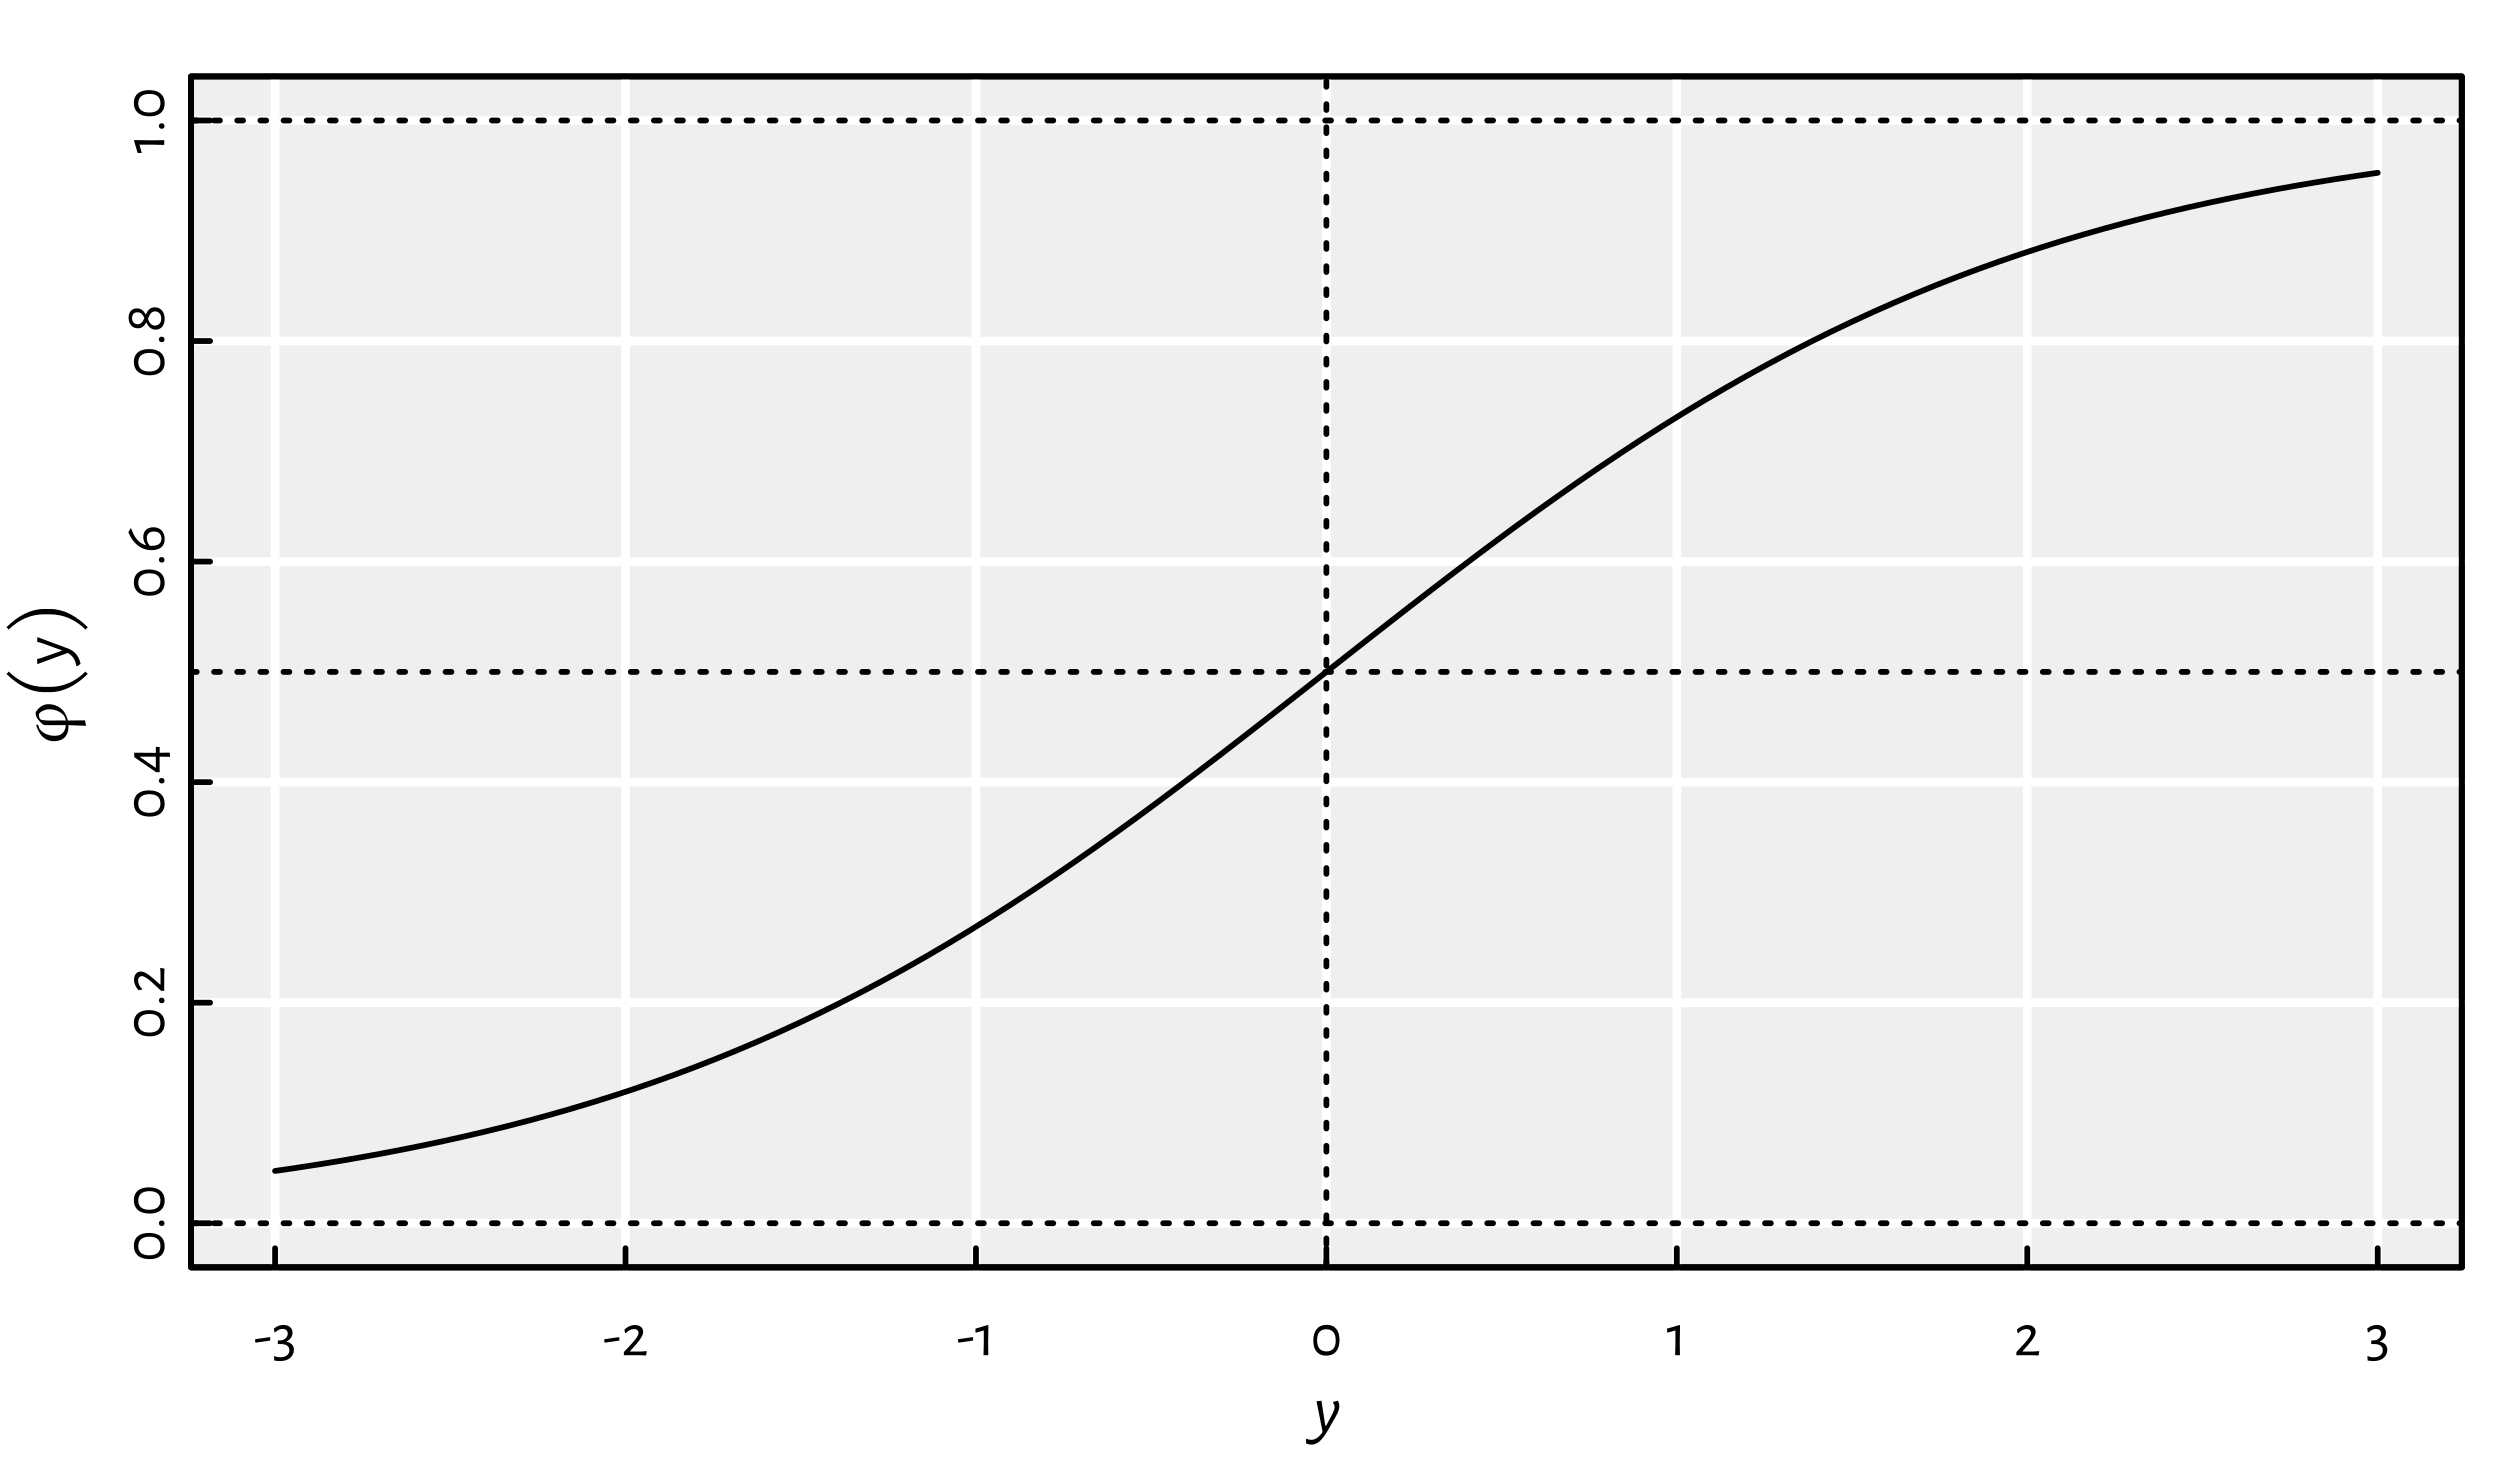
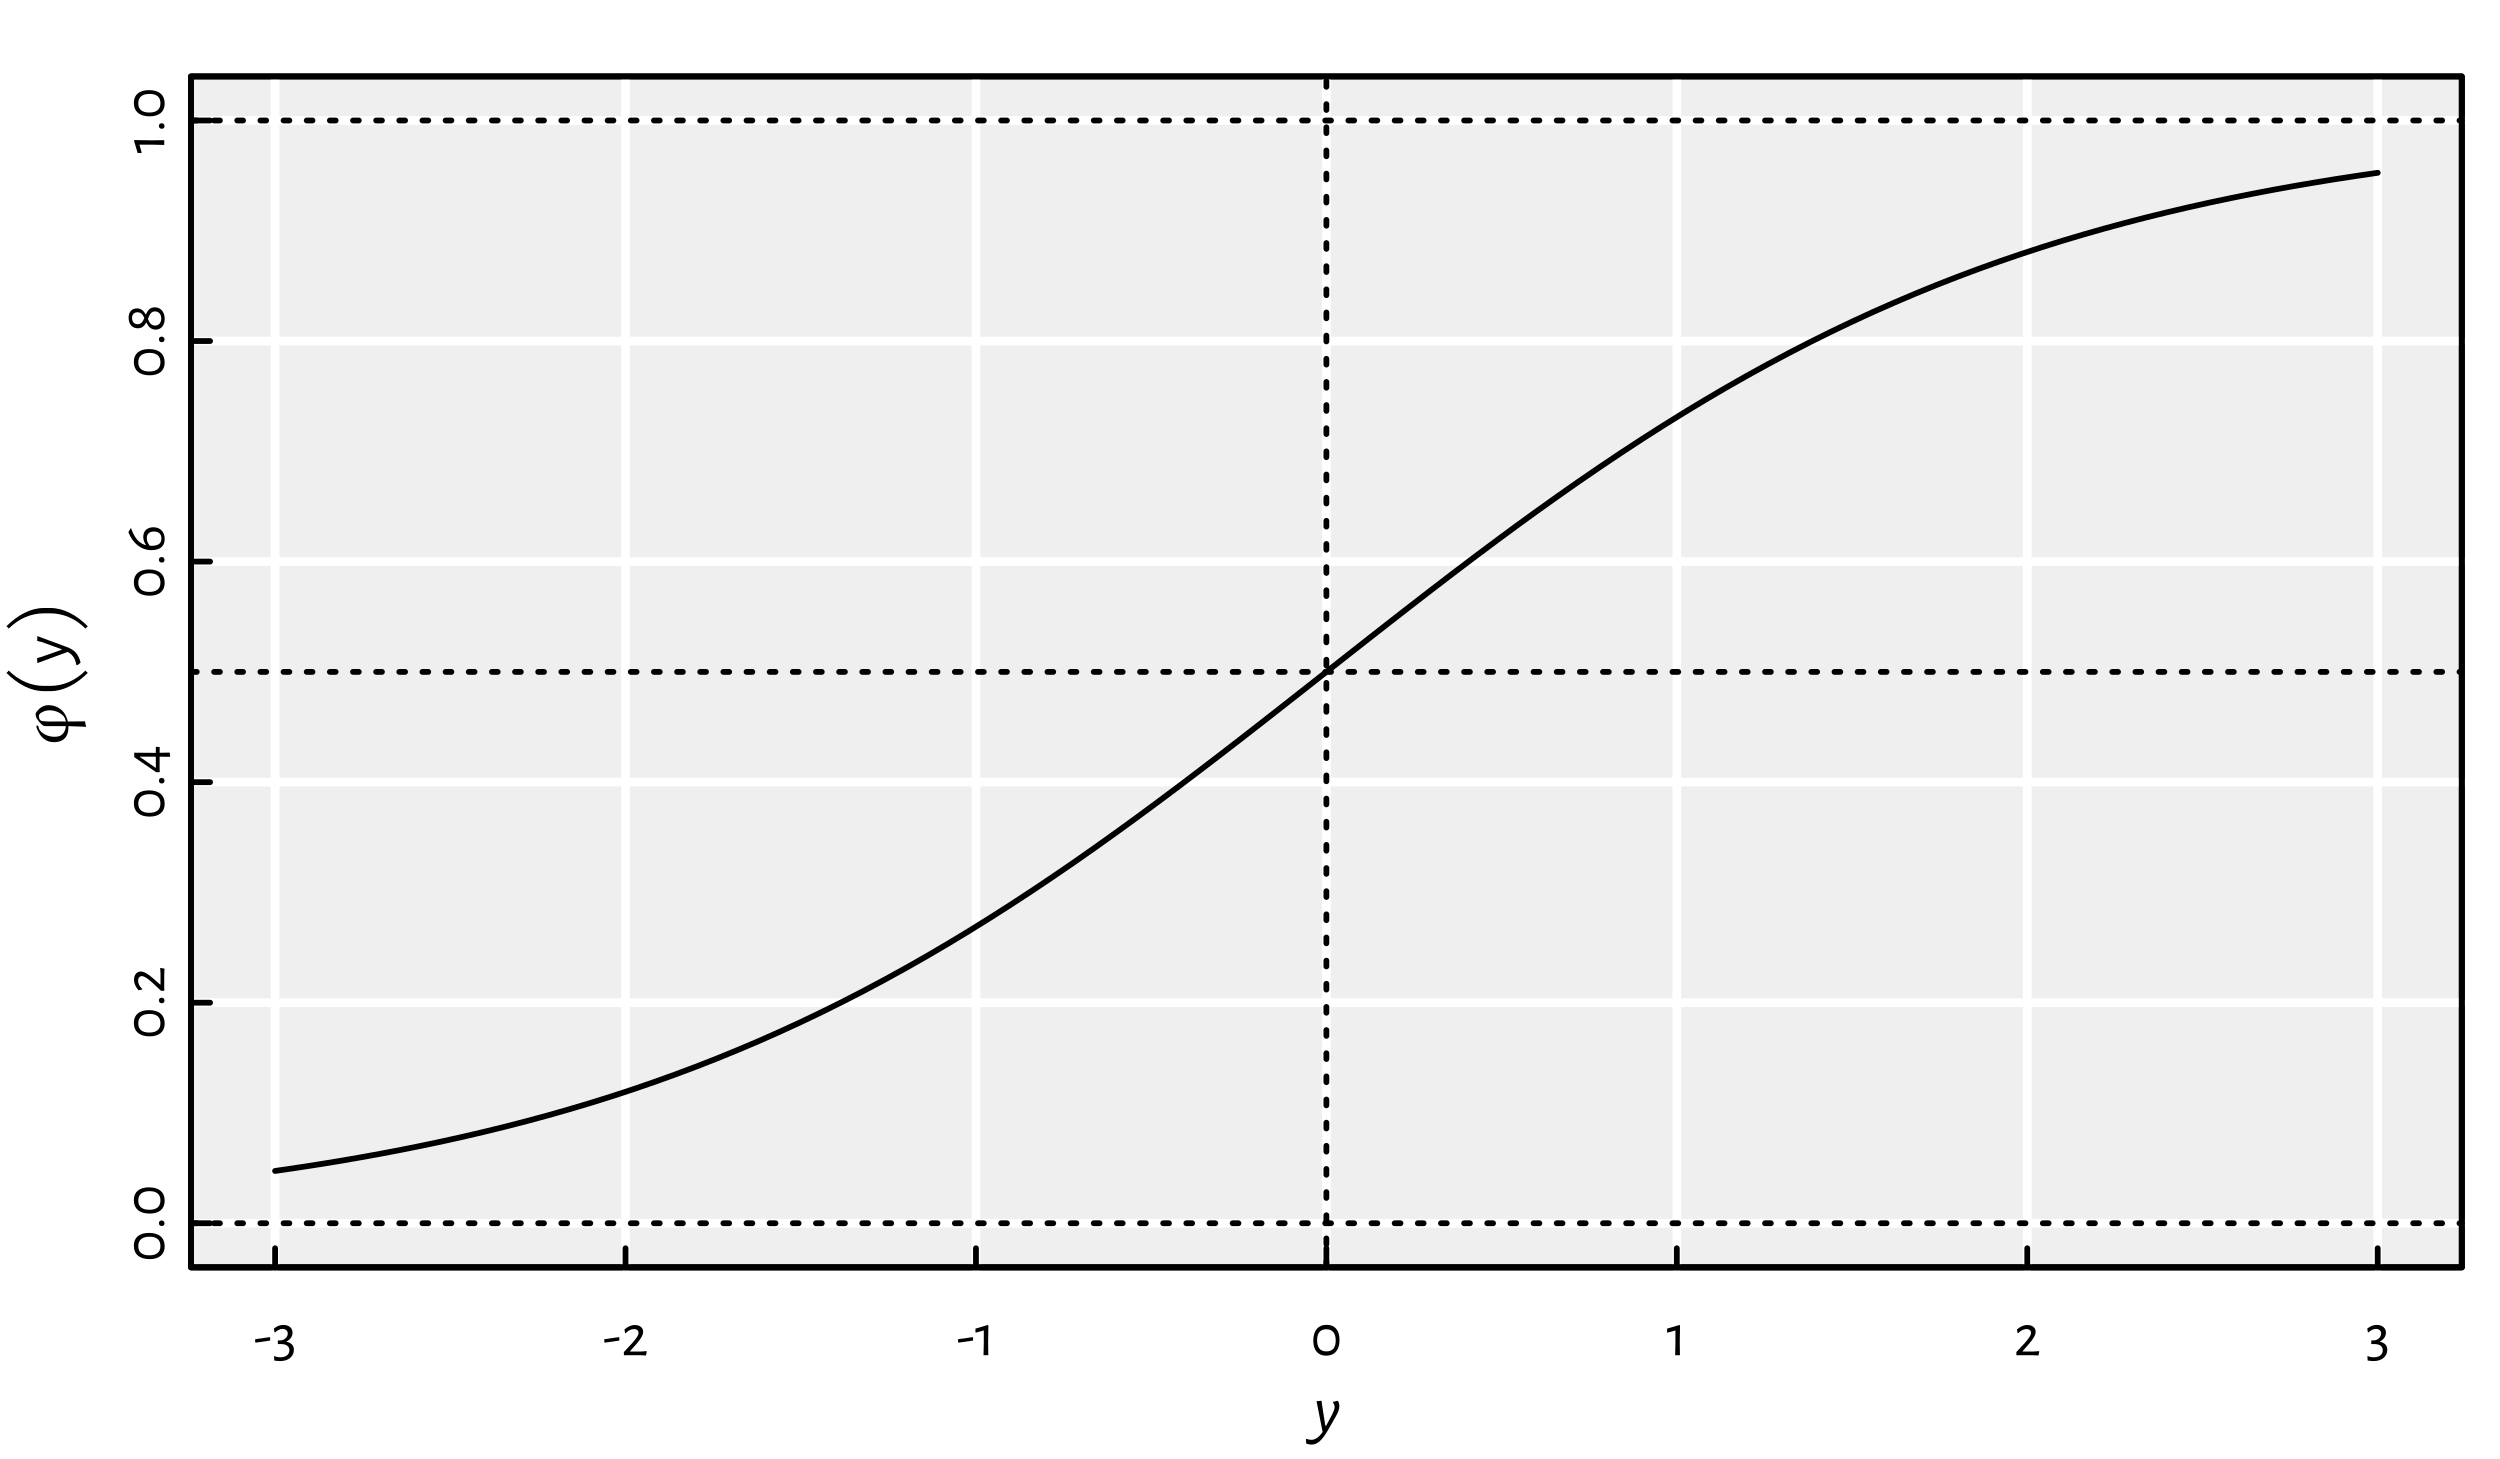
<svg xmlns="http://www.w3.org/2000/svg" xmlns:xlink="http://www.w3.org/1999/xlink" width="432pt" height="252pt" viewBox="0 0 432 252" version="1.1">
  <defs>
    <g>
      <symbol overflow="visible" id="glyph0-0">
        <path style="stroke:none;" d="" />
      </symbol>
      <symbol overflow="visible" id="glyph0-1">
        <path style="stroke:none;" d="M 2.891 -3.047 L 2.812 -3.125 L 0.297 -2.766 L 0.297 -2.25 L 0.391 -2.172 L 2.891 -2.531 Z M 2.891 -3.047 " />
      </symbol>
      <symbol overflow="visible" id="glyph0-2">
        <path style="stroke:none;" d="M 1.984 -5.234 C 1.391 -5.234 0.859 -5.031 0.328 -4.594 L 0.453 -3.938 L 0.547 -3.938 C 0.984 -4.328 1.391 -4.547 1.828 -4.547 C 2.375 -4.547 2.734 -4.234 2.734 -3.734 C 2.734 -3.047 2.047 -2.562 1.484 -2.562 L 1.031 -2.547 L 1.016 -1.984 L 1.062 -1.922 L 1.672 -1.922 C 2.547 -1.891 3.016 -1.5 3.016 -0.844 C 3.016 -0.109 2.391 0.359 1.484 0.359 C 1.125 0.359 0.766 0.297 0.422 0.156 L 0.359 0.203 L 0.406 0.922 C 0.703 0.969 1.109 1.016 1.422 1.016 C 2.844 1.016 3.797 0.219 3.797 -0.953 C 3.797 -1.656 3.359 -2.141 2.531 -2.328 L 2.531 -2.375 C 3.25 -2.734 3.562 -3.344 3.562 -3.906 C 3.562 -4.688 2.938 -5.234 1.984 -5.234 Z M 1.984 -5.234 " />
      </symbol>
      <symbol overflow="visible" id="glyph0-3">
        <path style="stroke:none;" d="M 2.391 -5.219 C 1.734 -5.219 1.109 -4.922 0.578 -4.438 L 0.703 -3.812 L 0.812 -3.812 C 1.203 -4.25 1.734 -4.516 2.234 -4.516 C 2.734 -4.516 3.016 -4.234 3.016 -3.875 C 3.016 -3.438 2.641 -2.906 1.938 -2.109 L 0.484 -0.547 L 0.484 -0.016 L 0.547 0.016 L 0.922 0 L 3.25 0 L 4.312 0.047 L 4.438 -0.656 L 4.375 -0.703 L 3.5 -0.641 L 1.578 -0.641 L 1.547 -0.688 L 2.609 -1.891 C 3.438 -2.844 3.812 -3.5 3.812 -4.062 C 3.812 -4.766 3.219 -5.219 2.391 -5.219 Z M 2.391 -5.219 " />
      </symbol>
      <symbol overflow="visible" id="glyph0-4">
        <path style="stroke:none;" d="M 2.344 -5.141 L 2.219 -5.219 L 0.109 -4.594 L 0.109 -3.938 L 0.203 -3.906 L 1.547 -4.281 L 1.547 -2.047 L 1.5 0 L 2.328 0 L 2.297 -2.156 Z M 2.344 -5.141 " />
      </symbol>
      <symbol overflow="visible" id="glyph0-5">
        <path style="stroke:none;" d="M 2.812 -5.25 C 1.328 -5.25 0.484 -4.266 0.484 -2.516 C 0.484 -0.859 1.297 0.078 2.703 0.078 C 4.188 0.078 5.016 -0.906 5.016 -2.625 C 5.016 -4.312 4.219 -5.25 2.812 -5.25 Z M 2.734 -4.484 C 3.797 -4.484 4.359 -3.812 4.359 -2.531 C 4.359 -1.297 3.812 -0.656 2.75 -0.656 C 1.688 -0.656 1.141 -1.312 1.141 -2.578 C 1.141 -3.844 1.688 -4.484 2.734 -4.484 Z M 2.734 -4.484 " />
      </symbol>
      <symbol overflow="visible" id="glyph1-0">
        <path style="stroke:none;" d="" />
      </symbol>
      <symbol overflow="visible" id="glyph1-1">
        <path style="stroke:none;" d="M -5.25 -2.812 C -5.25 -1.328 -4.266 -0.484 -2.516 -0.484 C -0.859 -0.484 0.078 -1.297 0.078 -2.703 C 0.078 -4.188 -0.906 -5.016 -2.625 -5.016 C -4.312 -5.016 -5.25 -4.219 -5.25 -2.812 Z M -4.484 -2.734 C -4.484 -3.797 -3.812 -4.359 -2.531 -4.359 C -1.297 -4.359 -0.656 -3.812 -0.656 -2.75 C -0.656 -1.688 -1.312 -1.141 -2.578 -1.141 C -3.844 -1.141 -4.484 -1.688 -4.484 -2.734 Z M -4.484 -2.734 " />
      </symbol>
      <symbol overflow="visible" id="glyph1-2">
        <path style="stroke:none;" d="M -0.922 -1.203 C -0.922 -0.906 -0.719 -0.719 -0.422 -0.719 C -0.125 -0.719 0.047 -0.891 0.047 -1.172 C 0.047 -1.484 -0.141 -1.672 -0.453 -1.672 C -0.734 -1.672 -0.922 -1.484 -0.922 -1.203 Z M -0.922 -1.203 " />
      </symbol>
      <symbol overflow="visible" id="glyph1-3">
        <path style="stroke:none;" d="M -5.219 -2.391 C -5.219 -1.734 -4.922 -1.109 -4.438 -0.578 L -3.812 -0.703 L -3.812 -0.812 C -4.25 -1.203 -4.516 -1.734 -4.516 -2.234 C -4.516 -2.734 -4.234 -3.016 -3.875 -3.016 C -3.438 -3.016 -2.906 -2.641 -2.109 -1.938 L -0.547 -0.484 L -0.016 -0.484 L 0.016 -0.547 L 0 -0.922 L 0 -3.25 L 0.047 -4.312 L -0.656 -4.438 L -0.703 -4.375 L -0.641 -3.5 L -0.641 -1.578 L -0.688 -1.547 L -1.891 -2.609 C -2.844 -3.438 -3.5 -3.812 -4.062 -3.812 C -4.766 -3.812 -5.219 -3.219 -5.219 -2.391 Z M -5.219 -2.391 " />
      </symbol>
      <symbol overflow="visible" id="glyph1-4">
        <path style="stroke:none;" d="M -0.797 -3.656 L -0.781 -4.625 L -1.359 -4.672 L -1.453 -4.609 L -1.453 -3.625 L -5.188 -3.656 L -5.188 -2.891 L -1.391 -0.281 L -0.859 -0.281 L -0.781 -0.328 L -0.797 -1.016 L -0.797 -2.969 L 0.953 -2.938 L 1.016 -3 L 0.953 -3.625 L 0.891 -3.672 L -0.797 -3.641 Z M -1.453 -2.969 L -1.453 -1.016 L -4.188 -2.906 L -4.188 -2.969 Z M -1.453 -2.969 " />
      </symbol>
      <symbol overflow="visible" id="glyph1-5">
        <path style="stroke:none;" d="M -3.625 -2.781 C -3.625 -2.266 -3.453 -1.812 -3.172 -1.422 L -3.25 -1.359 C -4.359 -1.688 -5.141 -2.594 -5.719 -4.25 L -5.812 -4.25 L -6.188 -3.609 L -6.188 -3.562 C -5.406 -1.609 -3.969 -0.484 -2.203 -0.484 C -0.766 -0.484 0.078 -1.109 0.078 -2.422 C 0.078 -3.688 -0.734 -4.438 -1.875 -4.438 C -2.922 -4.438 -3.625 -3.828 -3.625 -2.781 Z M -0.484 -2.484 C -0.484 -1.609 -1.078 -1.234 -2.203 -1.234 L -2.484 -1.234 C -2.828 -1.641 -3.016 -2.078 -3.016 -2.547 C -3.016 -3.281 -2.578 -3.703 -1.766 -3.703 C -0.922 -3.703 -0.484 -3.234 -0.484 -2.484 Z M -0.484 -2.484 " />
      </symbol>
      <symbol overflow="visible" id="glyph1-6">
        <path style="stroke:none;" d="M -6.156 -2.547 C -6.156 -1.484 -5.562 -0.734 -4.562 -0.734 C -3.781 -0.734 -3.375 -1.234 -3.125 -1.719 L -3.078 -1.719 C -2.781 -1.125 -2.359 -0.5 -1.484 -0.5 C -0.578 -0.5 0.078 -1.188 0.078 -2.344 C 0.078 -3.562 -0.594 -4.359 -1.641 -4.359 C -2.547 -4.359 -2.891 -3.719 -3.156 -3.156 L -3.219 -3.156 C -3.516 -3.688 -3.938 -4.172 -4.703 -4.172 C -5.609 -4.172 -6.156 -3.562 -6.156 -2.547 Z M -5.562 -2.516 C -5.562 -3.125 -5.219 -3.5 -4.625 -3.5 C -3.969 -3.5 -3.656 -3.031 -3.438 -2.516 C -3.672 -1.953 -3.938 -1.438 -4.594 -1.438 C -5.188 -1.438 -5.562 -1.859 -5.562 -2.516 Z M -2.812 -2.359 C -2.547 -3.016 -2.312 -3.656 -1.594 -3.656 C -0.969 -3.656 -0.516 -3.188 -0.516 -2.422 C -0.516 -1.672 -0.953 -1.203 -1.578 -1.203 C -2.312 -1.203 -2.609 -1.781 -2.812 -2.359 Z M -2.812 -2.359 " />
      </symbol>
      <symbol overflow="visible" id="glyph1-7">
        <path style="stroke:none;" d="M -5.141 -2.344 L -5.219 -2.219 L -4.594 -0.109 L -3.938 -0.109 L -3.906 -0.203 L -4.281 -1.547 L -2.047 -1.547 L 0 -1.5 L 0 -2.328 L -2.156 -2.297 Z M -5.141 -2.344 " />
      </symbol>
      <symbol overflow="visible" id="glyph2-0">
        <path style="stroke:none;" d="" />
      </symbol>
      <symbol overflow="visible" id="glyph2-1">
        <path style="stroke:none;" d="M 3.516 -5.141 L 3.484 -5.031 C 3.656 -4.766 3.766 -4.531 3.766 -4.25 C 3.766 -3.891 3.594 -3.484 3.344 -2.984 L 2.312 -1.031 L 2.156 -1.031 L 1.625 -4.406 L 1.5 -5.328 L 0.641 -5.25 L 1.688 0.062 C 1.047 1.016 0.391 1.422 -0.25 1.422 C -0.5 1.422 -0.781 1.375 -1.094 1.25 L -1.188 1.328 L -1.156 2.062 C -0.844 2.188 -0.531 2.25 -0.234 2.25 C 0.766 2.25 1.594 1.547 2.688 -0.375 L 4.016 -2.703 C 4.375 -3.328 4.578 -3.891 4.578 -4.406 C 4.578 -4.719 4.5 -5.031 4.312 -5.328 Z M 3.516 -5.141 " />
      </symbol>
      <symbol overflow="visible" id="glyph3-0">
        <path style="stroke:none;" d="M 0 -0.578 L 0 -5.172 L -5.562 -5.172 L -5.562 -0.578 Z M -0.578 -1.156 L -4.984 -1.156 L -4.984 -4.594 L -0.578 -4.594 Z M -0.578 -1.156 " />
      </symbol>
      <symbol overflow="visible" id="glyph3-1">
        <path style="stroke:none;" d="M -1.75 -0.703 C -0.516 -0.922 0.125 -1.797 0.125 -3.203 C 0.125 -3.281 0.125 -3.359 0.109 -3.422 L 2.672 -3.328 L 3.109 -3.297 L 3.172 -3.391 C 3.094 -3.641 3.031 -3.859 2.984 -4.25 L 0.016 -4.219 C -0.109 -4.766 -0.328 -5.297 -0.625 -5.719 C -1.312 -6.688 -2.625 -7.203 -3.812 -7 C -4.078 -6.953 -4.328 -6.828 -4.547 -6.703 C -4.891 -6.484 -5.547 -5.859 -5.547 -5.516 C -5.547 -5.25 -5.469 -4.953 -5.328 -4.719 C -5.078 -4.297 -4.641 -3.812 -4.328 -3.578 C -4.203 -3.469 -3.984 -3.422 -3.797 -3.422 L -0.328 -3.422 C -0.406 -2.438 -0.906 -1.766 -1.734 -1.625 C -3.031 -1.406 -4.422 -2 -4.906 -2.844 C -4.984 -2.984 -5.031 -3.172 -5.078 -3.406 C -5.172 -3.5 -5.172 -3.5 -5.281 -3.547 C -5.406 -3.5 -5.422 -3.438 -5.422 -3.406 C -5.422 -3.141 -5.203 -2.719 -5.031 -2.375 C -4.359 -1.047 -3.188 -0.453 -1.75 -0.703 Z M -0.328 -4.219 L -1.703 -4.234 C -2.609 -4.203 -4.469 -4.172 -4.703 -4.422 C -4.875 -4.547 -4.984 -4.859 -4.984 -5.25 C -4.984 -5.594 -4.234 -6 -3.625 -6.125 C -2.5 -6.297 -1.297 -5.844 -0.688 -5.109 C -0.516 -4.891 -0.391 -4.578 -0.328 -4.219 Z M -0.328 -4.219 " />
      </symbol>
      <symbol overflow="visible" id="glyph4-0">
        <path style="stroke:none;" d="M 0 -0.719 L 0 -6.406 L -6.891 -6.406 L -6.891 -0.719 Z M -0.719 -1.422 L -6.188 -1.422 L -6.188 -5.703 L -0.719 -5.703 Z M -0.719 -1.422 " />
      </symbol>
      <symbol overflow="visible" id="glyph4-1">
        <path style="stroke:none;" d="M -3 -1.766 C -0.719 -1.766 1.516 -2.969 3.484 -4.938 C 3.391 -4.969 3.312 -5.031 3.25 -5.094 C 3.172 -5.172 3.125 -5.25 3.078 -5.328 C 1.266 -3.516 -0.891 -2.672 -3 -2.672 L -4.125 -2.672 C -6.234 -2.672 -8.391 -3.516 -10.203 -5.328 C -10.25 -5.25 -10.297 -5.172 -10.375 -5.094 C -10.438 -5.031 -10.516 -4.969 -10.609 -4.938 C -8.641 -2.969 -6.406 -1.766 -4.125 -1.766 Z M -3 -1.766 " />
      </symbol>
      <symbol overflow="visible" id="glyph4-2">
        <path style="stroke:none;" d="M 3.078 -1.172 C 3.125 -1.25 3.172 -1.328 3.25 -1.391 C 3.312 -1.469 3.391 -1.531 3.484 -1.562 C 1.516 -3.531 -0.719 -4.734 -3 -4.734 L -4.125 -4.734 C -6.406 -4.734 -8.641 -3.531 -10.609 -1.562 C -10.516 -1.531 -10.438 -1.469 -10.375 -1.391 C -10.297 -1.328 -10.25 -1.25 -10.203 -1.172 C -8.391 -2.984 -6.234 -3.812 -4.125 -3.812 L -3 -3.812 C -0.891 -3.812 1.266 -2.984 3.078 -1.172 Z M 3.078 -1.172 " />
      </symbol>
      <symbol overflow="visible" id="glyph5-0">
        <path style="stroke:none;" d="" />
      </symbol>
      <symbol overflow="visible" id="glyph5-1">
        <path style="stroke:none;" d="M -4.625 -1.156 L -5.297 -0.984 L -5.25 -0.109 L 0 -2.047 C 0.875 -1.547 1.281 -0.938 1.5 0.234 L 1.625 0.25 C 1.828 0.156 2.016 0.016 2.203 -0.172 L 2.203 -0.266 C 1.844 -1.672 1.172 -2.422 -0.203 -2.906 L -5.266 -4.781 L -5.266 -3.938 L -4.531 -3.766 L -1.031 -2.5 L -1.031 -2.422 Z M -4.625 -1.156 " />
      </symbol>
    </g>
    <clipPath id="clip1">
      <path d="M 33 13.199 L 426 13.199 L 426 219 L 33 219 Z M 33 13.199 " />
    </clipPath>
    <clipPath id="clip2">
      <path d="M 33 13.199 L 426 13.199 L 426 220 L 33 220 Z M 33 13.199 " />
    </clipPath>
    <clipPath id="clip3">
      <path d="M 46 13.199 L 49 13.199 L 49 220 L 46 220 Z M 46 13.199 " />
    </clipPath>
    <clipPath id="clip4">
      <path d="M 107 13.199 L 109 13.199 L 109 220 L 107 220 Z M 107 13.199 " />
    </clipPath>
    <clipPath id="clip5">
      <path d="M 167 13.199 L 170 13.199 L 170 220 L 167 220 Z M 167 13.199 " />
    </clipPath>
    <clipPath id="clip6">
      <path d="M 228 13.199 L 230 13.199 L 230 220 L 228 220 Z M 228 13.199 " />
    </clipPath>
    <clipPath id="clip7">
      <path d="M 289 13.199 L 291 13.199 L 291 220 L 289 220 Z M 289 13.199 " />
    </clipPath>
    <clipPath id="clip8">
      <path d="M 349 13.199 L 352 13.199 L 352 220 L 349 220 Z M 349 13.199 " />
    </clipPath>
    <clipPath id="clip9">
      <path d="M 410 13.199 L 412 13.199 L 412 220 L 410 220 Z M 410 13.199 " />
    </clipPath>
    <clipPath id="clip10">
      <path d="M 33 210 L 426.398 210 L 426.398 213 L 33 213 Z M 33 210 " />
    </clipPath>
    <clipPath id="clip11">
      <path d="M 33 172 L 426.398 172 L 426.398 175 L 33 175 Z M 33 172 " />
    </clipPath>
    <clipPath id="clip12">
      <path d="M 33 134 L 426.398 134 L 426.398 136 L 33 136 Z M 33 134 " />
    </clipPath>
    <clipPath id="clip13">
      <path d="M 33 96 L 426.398 96 L 426.398 98 L 33 98 Z M 33 96 " />
    </clipPath>
    <clipPath id="clip14">
      <path d="M 33 58 L 426.398 58 L 426.398 60 L 33 60 Z M 33 58 " />
    </clipPath>
    <clipPath id="clip15">
      <path d="M 33 20 L 426.398 20 L 426.398 22 L 33 22 Z M 33 20 " />
    </clipPath>
    <clipPath id="clip16">
      <path d="M 228 13.199 L 230 13.199 L 230 220 L 228 220 Z M 228 13.199 " />
    </clipPath>
    <clipPath id="clip17">
      <path d="M 33 210 L 426 210 L 426 212 L 33 212 Z M 33 210 " />
    </clipPath>
    <clipPath id="clip18">
      <path d="M 33 115 L 426 115 L 426 117 L 33 117 Z M 33 115 " />
    </clipPath>
    <clipPath id="clip19">
      <path d="M 33 20 L 426 20 L 426 22 L 33 22 Z M 33 20 " />
    </clipPath>
  </defs>
  <g id="surface88">
    <g clip-path="url(#clip1)" clip-rule="nonzero">
      <path style=" stroke:none;fill-rule:nonzero;fill:rgb(0%,0%,0%);fill-opacity:0.063;" d="M 33 13.199 L 425.398 13.199 L 425.398 219 L 33 219 Z M 33 13.199 " />
    </g>
    <g clip-path="url(#clip2)" clip-rule="nonzero">
      <path style="fill:none;stroke-width:1;stroke-linecap:round;stroke-linejoin:round;stroke:rgb(0%,0%,0%);stroke-opacity:1;stroke-miterlimit:10;" d="M 33 13.199 L 425.398 13.199 L 425.398 219 L 33 219 Z M 33 13.199 " />
    </g>
    <g clip-path="url(#clip3)" clip-rule="nonzero">
      <path style="fill:none;stroke-width:1.5;stroke-linecap:round;stroke-linejoin:round;stroke:rgb(100%,100%,100%);stroke-opacity:1;stroke-miterlimit:10;" d="M 47.535 219 L 47.535 13.199 " />
    </g>
    <g clip-path="url(#clip4)" clip-rule="nonzero">
      <path style="fill:none;stroke-width:1.5;stroke-linecap:round;stroke-linejoin:round;stroke:rgb(100%,100%,100%);stroke-opacity:1;stroke-miterlimit:10;" d="M 108.09 219 L 108.09 13.199 " />
    </g>
    <g clip-path="url(#clip5)" clip-rule="nonzero">
      <path style="fill:none;stroke-width:1.5;stroke-linecap:round;stroke-linejoin:round;stroke:rgb(100%,100%,100%);stroke-opacity:1;stroke-miterlimit:10;" d="M 168.645 219 L 168.645 13.199 " />
    </g>
    <g clip-path="url(#clip6)" clip-rule="nonzero">
      <path style="fill:none;stroke-width:1.5;stroke-linecap:round;stroke-linejoin:round;stroke:rgb(100%,100%,100%);stroke-opacity:1;stroke-miterlimit:10;" d="M 229.199 219 L 229.199 13.199 " />
    </g>
    <g clip-path="url(#clip7)" clip-rule="nonzero">
      <path style="fill:none;stroke-width:1.5;stroke-linecap:round;stroke-linejoin:round;stroke:rgb(100%,100%,100%);stroke-opacity:1;stroke-miterlimit:10;" d="M 289.754 219 L 289.754 13.199 " />
    </g>
    <g clip-path="url(#clip8)" clip-rule="nonzero">
      <path style="fill:none;stroke-width:1.5;stroke-linecap:round;stroke-linejoin:round;stroke:rgb(100%,100%,100%);stroke-opacity:1;stroke-miterlimit:10;" d="M 350.312 219 L 350.312 13.199 " />
    </g>
    <g clip-path="url(#clip9)" clip-rule="nonzero">
      <path style="fill:none;stroke-width:1.5;stroke-linecap:round;stroke-linejoin:round;stroke:rgb(100%,100%,100%);stroke-opacity:1;stroke-miterlimit:10;" d="M 410.867 219 L 410.867 13.199 " />
    </g>
    <g clip-path="url(#clip10)" clip-rule="nonzero">
      <path style="fill:none;stroke-width:1.5;stroke-linecap:round;stroke-linejoin:round;stroke:rgb(100%,100%,100%);stroke-opacity:1;stroke-miterlimit:10;" d="M 33 211.379 L 425.398 211.379 " />
    </g>
    <g clip-path="url(#clip11)" clip-rule="nonzero">
      <path style="fill:none;stroke-width:1.5;stroke-linecap:round;stroke-linejoin:round;stroke:rgb(100%,100%,100%);stroke-opacity:1;stroke-miterlimit:10;" d="M 33 173.266 L 425.398 173.266 " />
    </g>
    <g clip-path="url(#clip12)" clip-rule="nonzero">
      <path style="fill:none;stroke-width:1.5;stroke-linecap:round;stroke-linejoin:round;stroke:rgb(100%,100%,100%);stroke-opacity:1;stroke-miterlimit:10;" d="M 33 135.156 L 425.398 135.156 " />
    </g>
    <g clip-path="url(#clip13)" clip-rule="nonzero">
      <path style="fill:none;stroke-width:1.5;stroke-linecap:round;stroke-linejoin:round;stroke:rgb(100%,100%,100%);stroke-opacity:1;stroke-miterlimit:10;" d="M 33 97.043 L 425.398 97.043 " />
    </g>
    <g clip-path="url(#clip14)" clip-rule="nonzero">
      <path style="fill:none;stroke-width:1.5;stroke-linecap:round;stroke-linejoin:round;stroke:rgb(100%,100%,100%);stroke-opacity:1;stroke-miterlimit:10;" d="M 33 58.934 L 425.398 58.934 " />
    </g>
    <g clip-path="url(#clip15)" clip-rule="nonzero">
      <path style="fill:none;stroke-width:1.5;stroke-linecap:round;stroke-linejoin:round;stroke:rgb(100%,100%,100%);stroke-opacity:1;stroke-miterlimit:10;" d="M 33 20.82 L 425.398 20.82 " />
    </g>
    <path style="fill:none;stroke-width:1;stroke-linecap:round;stroke-linejoin:round;stroke:rgb(0%,0%,0%);stroke-opacity:1;stroke-miterlimit:10;" d="M 33 219 L 425.398 219 L 425.398 13.199 L 33 13.199 L 33 219 " />
    <path style="fill:none;stroke-width:1;stroke-linecap:round;stroke-linejoin:round;stroke:rgb(0%,0%,0%);stroke-opacity:1;stroke-miterlimit:10;" d="M 47.535 202.34 L 51.168 201.809 L 54.801 201.25 L 58.434 200.66 L 62.066 200.035 L 65.699 199.379 L 69.332 198.684 L 72.965 197.957 L 76.602 197.188 L 80.234 196.379 L 83.867 195.527 L 87.5 194.637 L 91.133 193.695 L 94.766 192.711 L 98.398 191.676 L 102.035 190.59 L 105.668 189.453 L 109.301 188.262 L 112.934 187.012 L 116.566 185.711 L 120.199 184.348 L 123.832 182.926 L 127.465 181.441 L 131.102 179.898 L 134.734 178.289 L 138.367 176.617 L 142 174.879 L 145.633 173.074 L 149.266 171.207 L 152.898 169.27 L 156.535 167.27 L 160.168 165.203 L 163.801 163.07 L 167.434 160.875 L 171.066 158.617 L 174.699 156.297 L 178.332 153.918 L 181.965 151.48 L 185.602 148.992 L 189.234 146.449 L 192.867 143.855 L 196.5 141.219 L 200.133 138.539 L 203.766 135.82 L 207.398 133.066 L 211.035 130.285 L 214.668 127.48 L 218.301 124.652 L 221.934 121.809 L 225.566 118.957 L 229.199 116.102 L 232.832 113.242 L 236.465 110.391 L 240.102 107.547 L 243.734 104.723 L 247.367 101.914 L 251 99.133 L 254.633 96.379 L 258.266 93.664 L 261.898 90.98 L 265.535 88.344 L 269.168 85.754 L 272.801 83.207 L 276.434 80.719 L 280.066 78.281 L 283.699 75.902 L 287.332 73.582 L 290.965 71.324 L 294.602 69.129 L 298.234 66.996 L 301.867 64.93 L 305.5 62.93 L 309.133 60.996 L 312.766 59.125 L 316.398 57.32 L 320.035 55.586 L 323.668 53.91 L 327.301 52.305 L 330.934 50.758 L 334.566 49.273 L 338.199 47.852 L 341.832 46.492 L 345.465 45.188 L 349.102 43.941 L 352.734 42.75 L 356.367 41.609 L 360 40.527 L 363.633 39.492 L 367.266 38.504 L 370.898 37.566 L 374.535 36.672 L 378.168 35.82 L 381.801 35.012 L 385.434 34.246 L 389.066 33.516 L 392.699 32.82 L 396.332 32.164 L 399.965 31.543 L 403.602 30.949 L 407.234 30.391 L 410.867 29.859 " />
    <path style="fill:none;stroke-width:1;stroke-linecap:round;stroke-linejoin:round;stroke:rgb(0%,0%,0%);stroke-opacity:1;stroke-miterlimit:10;" d="M 47.535 215.699 L 47.535 219 " />
    <path style="fill:none;stroke-width:1;stroke-linecap:round;stroke-linejoin:round;stroke:rgb(0%,0%,0%);stroke-opacity:1;stroke-miterlimit:10;" d="M 108.09 215.699 L 108.09 219 " />
    <path style="fill:none;stroke-width:1;stroke-linecap:round;stroke-linejoin:round;stroke:rgb(0%,0%,0%);stroke-opacity:1;stroke-miterlimit:10;" d="M 168.645 215.699 L 168.645 219 " />
    <path style="fill:none;stroke-width:1;stroke-linecap:round;stroke-linejoin:round;stroke:rgb(0%,0%,0%);stroke-opacity:1;stroke-miterlimit:10;" d="M 229.199 215.699 L 229.199 219 " />
    <path style="fill:none;stroke-width:1;stroke-linecap:round;stroke-linejoin:round;stroke:rgb(0%,0%,0%);stroke-opacity:1;stroke-miterlimit:10;" d="M 289.754 215.699 L 289.754 219 " />
    <path style="fill:none;stroke-width:1;stroke-linecap:round;stroke-linejoin:round;stroke:rgb(0%,0%,0%);stroke-opacity:1;stroke-miterlimit:10;" d="M 350.312 215.699 L 350.312 219 " />
    <path style="fill:none;stroke-width:1;stroke-linecap:round;stroke-linejoin:round;stroke:rgb(0%,0%,0%);stroke-opacity:1;stroke-miterlimit:10;" d="M 410.867 215.699 L 410.867 219 " />
    <g style="fill:rgb(0%,0%,0%);fill-opacity:1;">
      <use xlink:href="#glyph0-1" x="43.797" y="234.18" />
      <use xlink:href="#glyph0-2" x="46.99" y="234.18" />
    </g>
    <g style="fill:rgb(0%,0%,0%);fill-opacity:1;">
      <use xlink:href="#glyph0-1" x="104.129" y="234.18" />
      <use xlink:href="#glyph0-3" x="107.322" y="234.18" />
    </g>
    <g style="fill:rgb(0%,0%,0%);fill-opacity:1;">
      <use xlink:href="#glyph0-1" x="165.258" y="234.18" />
      <use xlink:href="#glyph0-4" x="168.451" y="234.18" />
    </g>
    <g style="fill:rgb(0%,0%,0%);fill-opacity:1;">
      <use xlink:href="#glyph0-5" x="226.453" y="234.18" />
    </g>
    <g style="fill:rgb(0%,0%,0%);fill-opacity:1;">
      <use xlink:href="#glyph0-4" x="287.965" y="234.18" />
    </g>
    <g style="fill:rgb(0%,0%,0%);fill-opacity:1;">
      <use xlink:href="#glyph0-3" x="347.945" y="234.18" />
    </g>
    <g style="fill:rgb(0%,0%,0%);fill-opacity:1;">
      <use xlink:href="#glyph0-2" x="408.727" y="234.18" />
    </g>
    <path style="fill:none;stroke-width:1;stroke-linecap:round;stroke-linejoin:round;stroke:rgb(0%,0%,0%);stroke-opacity:1;stroke-miterlimit:10;" d="M 36.301 211.379 L 33 211.379 " />
    <path style="fill:none;stroke-width:1;stroke-linecap:round;stroke-linejoin:round;stroke:rgb(0%,0%,0%);stroke-opacity:1;stroke-miterlimit:10;" d="M 36.301 173.266 L 33 173.266 " />
    <path style="fill:none;stroke-width:1;stroke-linecap:round;stroke-linejoin:round;stroke:rgb(0%,0%,0%);stroke-opacity:1;stroke-miterlimit:10;" d="M 36.301 135.156 L 33 135.156 " />
    <path style="fill:none;stroke-width:1;stroke-linecap:round;stroke-linejoin:round;stroke:rgb(0%,0%,0%);stroke-opacity:1;stroke-miterlimit:10;" d="M 36.301 97.043 L 33 97.043 " />
    <path style="fill:none;stroke-width:1;stroke-linecap:round;stroke-linejoin:round;stroke:rgb(0%,0%,0%);stroke-opacity:1;stroke-miterlimit:10;" d="M 36.301 58.934 L 33 58.934 " />
    <path style="fill:none;stroke-width:1;stroke-linecap:round;stroke-linejoin:round;stroke:rgb(0%,0%,0%);stroke-opacity:1;stroke-miterlimit:10;" d="M 36.301 20.82 L 33 20.82 " />
    <g style="fill:rgb(0%,0%,0%);fill-opacity:1;">
      <use xlink:href="#glyph1-1" x="28.379" y="218.062" />
      <use xlink:href="#glyph1-2" x="28.379" y="212.571" />
      <use xlink:href="#glyph1-1" x="28.379" y="210.19" />
    </g>
    <g style="fill:rgb(0%,0%,0%);fill-opacity:1;">
      <use xlink:href="#glyph1-1" x="28.379" y="179.566" />
      <use xlink:href="#glyph1-2" x="28.379" y="174.075" />
      <use xlink:href="#glyph1-3" x="28.379" y="171.694" />
    </g>
    <g style="fill:rgb(0%,0%,0%);fill-opacity:1;">
      <use xlink:href="#glyph1-1" x="28.379" y="141.594" />
      <use xlink:href="#glyph1-2" x="28.379" y="136.103" />
      <use xlink:href="#glyph1-4" x="28.379" y="133.721" />
    </g>
    <g style="fill:rgb(0%,0%,0%);fill-opacity:1;">
      <use xlink:href="#glyph1-1" x="28.379" y="103.422" />
      <use xlink:href="#glyph1-2" x="28.379" y="97.931" />
      <use xlink:href="#glyph1-5" x="28.379" y="95.549" />
    </g>
    <g style="fill:rgb(0%,0%,0%);fill-opacity:1;">
      <use xlink:href="#glyph1-1" x="28.379" y="65.336" />
      <use xlink:href="#glyph1-2" x="28.379" y="59.845" />
      <use xlink:href="#glyph1-6" x="28.379" y="57.463" />
    </g>
    <g style="fill:rgb(0%,0%,0%);fill-opacity:1;">
      <use xlink:href="#glyph1-7" x="28.379" y="26.547" />
      <use xlink:href="#glyph1-2" x="28.379" y="22.969" />
      <use xlink:href="#glyph1-1" x="28.379" y="20.588" />
    </g>
    <path style="fill:none;stroke-width:1;stroke-linecap:round;stroke-linejoin:round;stroke:rgb(0%,0%,0%);stroke-opacity:1;stroke-miterlimit:10;" d="M 33 219 L 425.398 219 L 425.398 13.199 L 33 13.199 L 33 219 " />
    <g style="fill:rgb(0%,0%,0%);fill-opacity:1;">
      <use xlink:href="#glyph2-1" x="226.859" y="247.379" />
    </g>
    <g style="fill:rgb(0%,0%,0%);fill-opacity:1;">
-       <use xlink:href="#glyph3-1" x="11.703" y="128.727" />
-     </g>
-     <g style="fill:rgb(0%,0%,0%);fill-opacity:1;">
-       <use xlink:href="#glyph4-1" x="11.703" y="121.367" />
-     </g>
-     <g style="fill:rgb(0%,0%,0%);fill-opacity:1;">
-       <use xlink:href="#glyph5-1" x="11.703" y="114.871" />
-     </g>
-     <g style="fill:rgb(0%,0%,0%);fill-opacity:1;">
-       <use xlink:href="#glyph4-2" x="11.703" y="109.969" />
+       <use xlink:href="#glyph3-1" x="11.703" y="128.898" />
+     </g>
+     <g style="fill:rgb(0%,0%,0%);fill-opacity:1;">
+       <use xlink:href="#glyph4-1" x="11.703" y="121.195" />
+     </g>
+     <g style="fill:rgb(0%,0%,0%);fill-opacity:1;">
+       <use xlink:href="#glyph5-1" x="11.703" y="114.695" />
+     </g>
+     <g style="fill:rgb(0%,0%,0%);fill-opacity:1;">
+       <use xlink:href="#glyph4-2" x="11.703" y="109.797" />
    </g>
    <g clip-path="url(#clip16)" clip-rule="nonzero">
      <path style="fill:none;stroke-width:1;stroke-linecap:round;stroke-linejoin:round;stroke:rgb(0%,0%,0%);stroke-opacity:1;stroke-dasharray:1,3;stroke-miterlimit:10;" d="M 229.199 219 L 229.199 13.199 " />
    </g>
    <g clip-path="url(#clip17)" clip-rule="nonzero">
      <path style="fill:none;stroke-width:1;stroke-linecap:round;stroke-linejoin:round;stroke:rgb(0%,0%,0%);stroke-opacity:1;stroke-dasharray:1,3;stroke-miterlimit:10;" d="M 33 211.379 L 425.398 211.379 " />
    </g>
    <g clip-path="url(#clip18)" clip-rule="nonzero">
      <path style="fill:none;stroke-width:1;stroke-linecap:round;stroke-linejoin:round;stroke:rgb(0%,0%,0%);stroke-opacity:1;stroke-dasharray:1,3;stroke-miterlimit:10;" d="M 33 116.102 L 425.398 116.102 " />
    </g>
    <g clip-path="url(#clip19)" clip-rule="nonzero">
      <path style="fill:none;stroke-width:1;stroke-linecap:round;stroke-linejoin:round;stroke:rgb(0%,0%,0%);stroke-opacity:1;stroke-dasharray:1,3;stroke-miterlimit:10;" d="M 33 20.82 L 425.398 20.82 " />
    </g>
  </g>
</svg>
